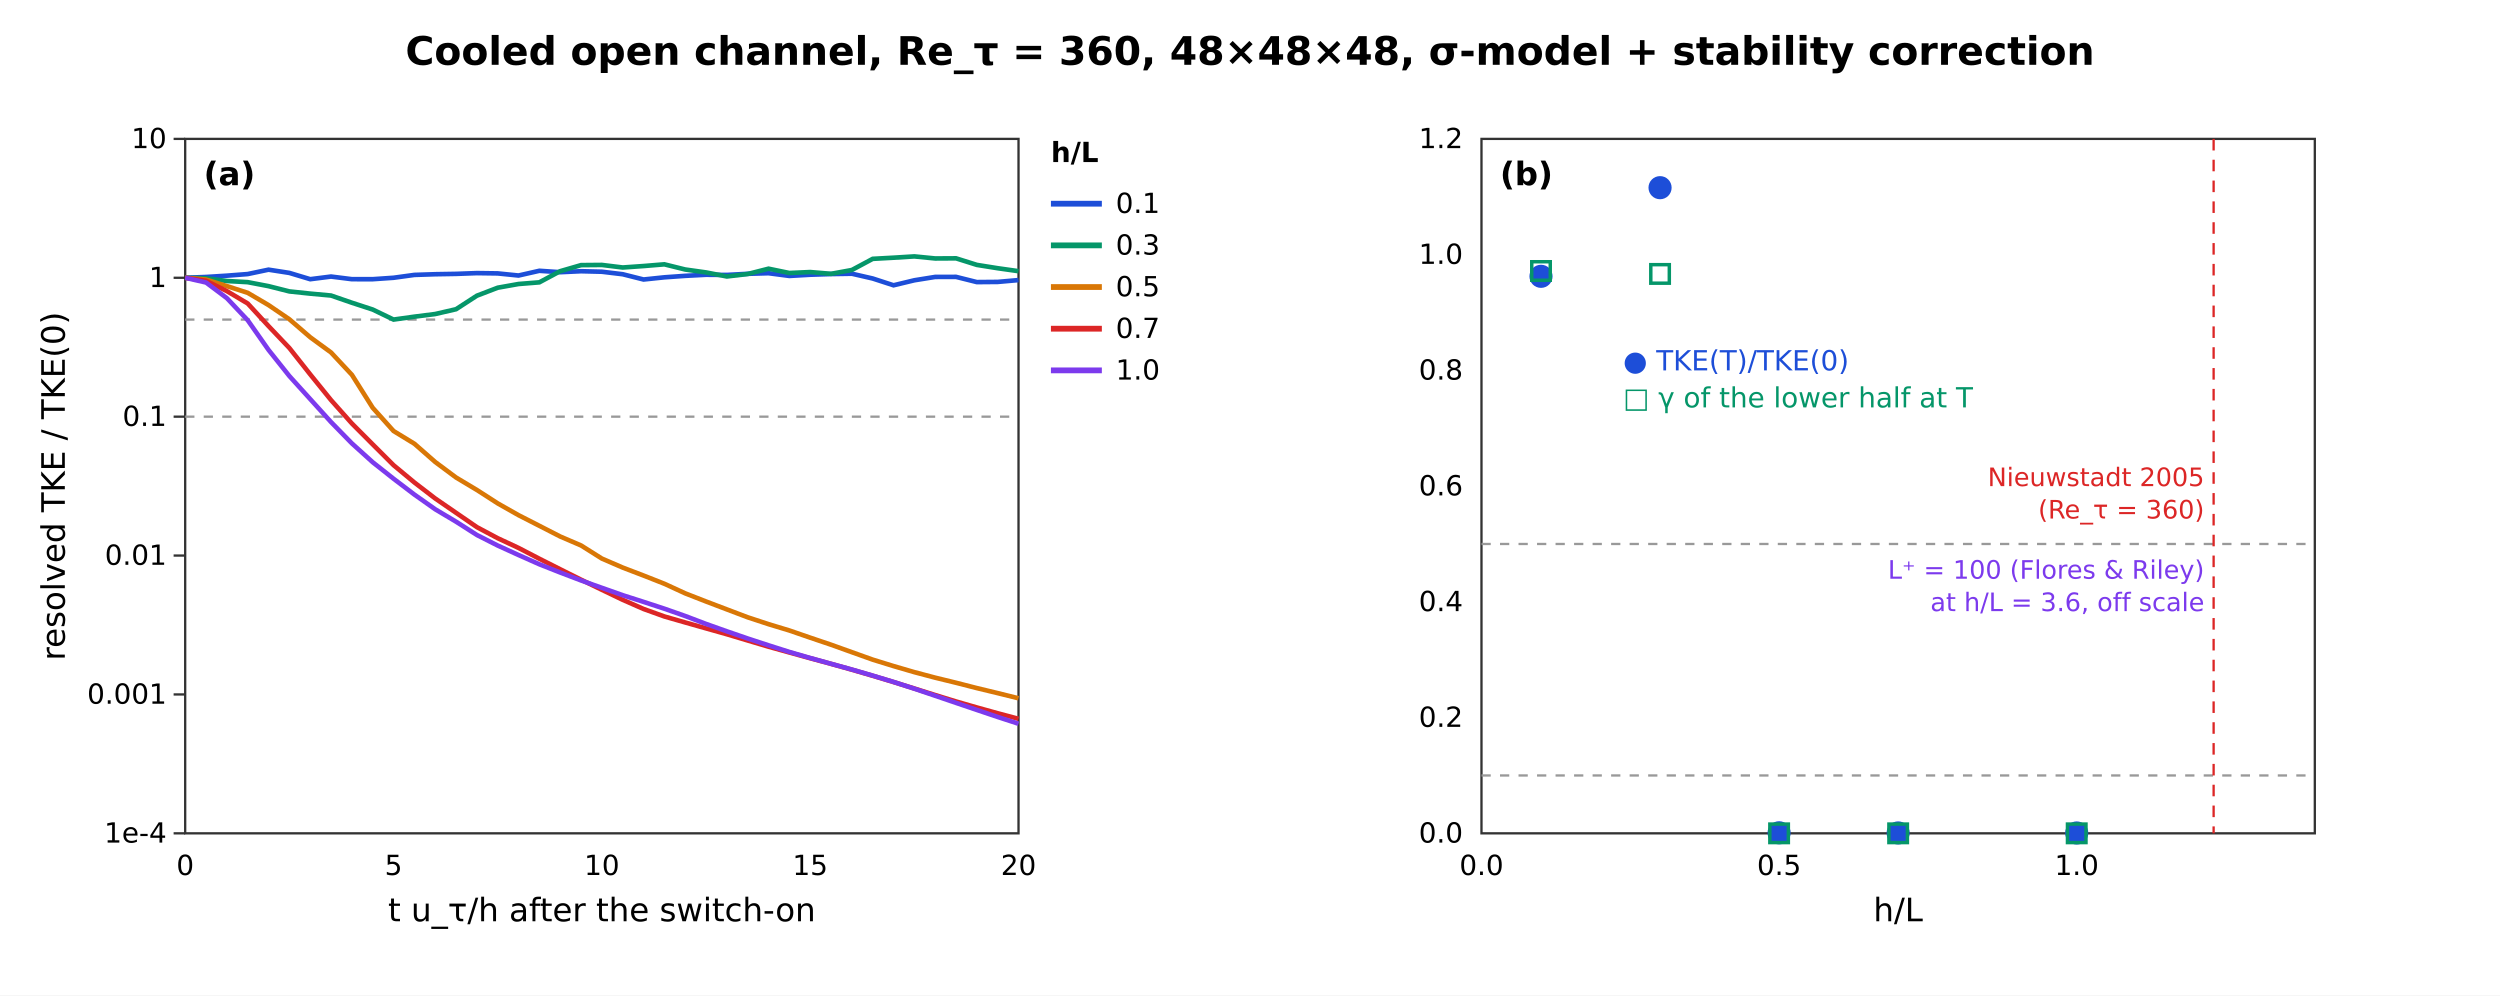
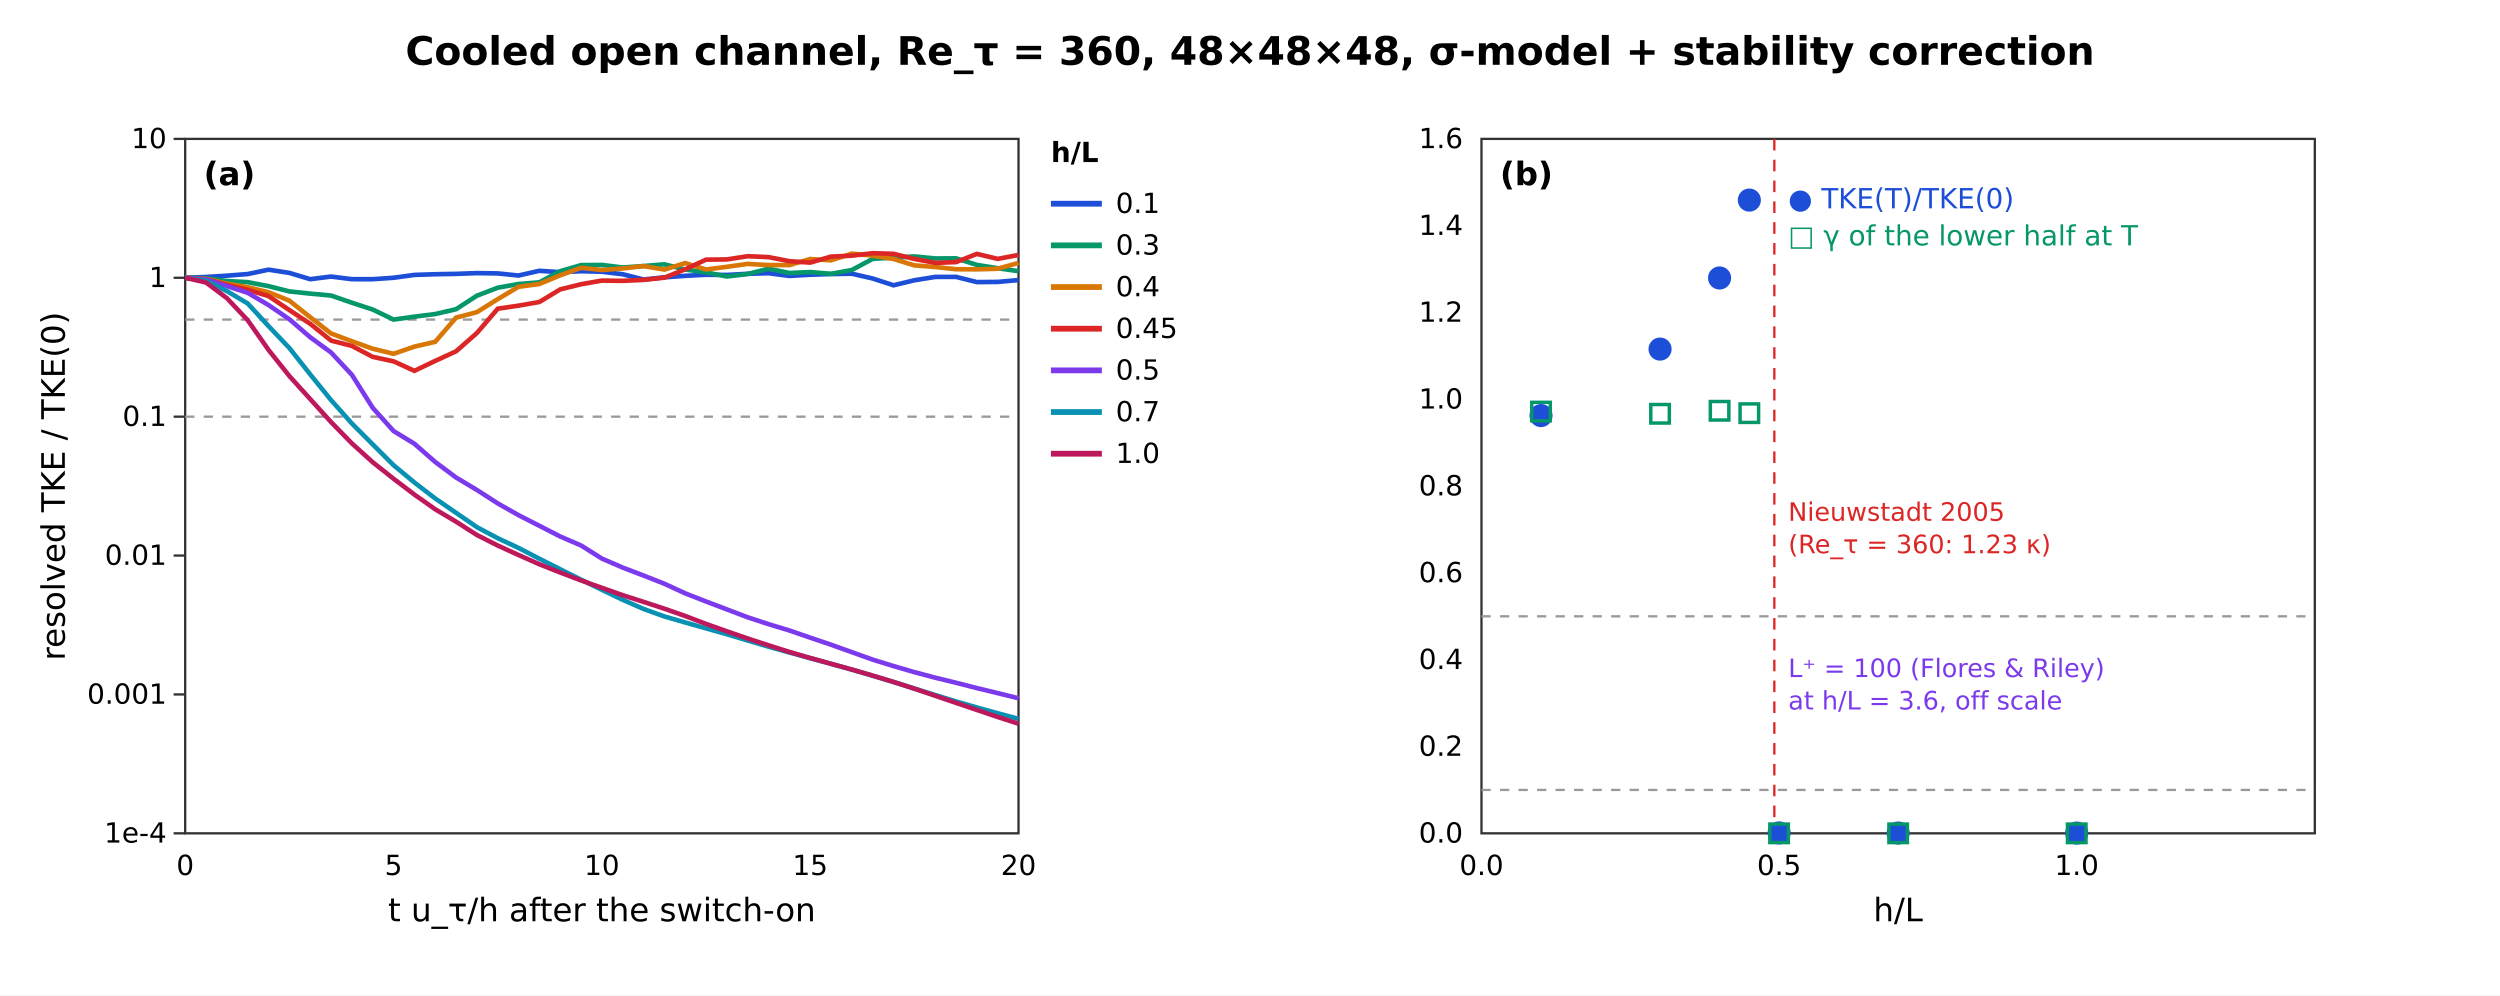
<svg xmlns="http://www.w3.org/2000/svg" width="1080" height="430" font-family="DejaVu Sans, sans-serif">
  <rect width="100%" height="100%" fill="white" />
  <text x="540.0" y="28" font-size="17" text-anchor="middle" font-weight="bold">Cooled open channel, Re_τ = 360, 48×48×48, σ-model + stability correction</text>
  <rect x="80" y="60" width="360" height="300" fill="none" stroke="#333" />
  <text x="80.0" y="378" font-size="12" text-anchor="middle">0</text>
  <text x="170.0" y="378" font-size="12" text-anchor="middle">5</text>
  <text x="260.0" y="378" font-size="12" text-anchor="middle">10</text>
  <text x="350.0" y="378" font-size="12" text-anchor="middle">15</text>
  <text x="440.0" y="378" font-size="12" text-anchor="middle">20</text>
  <line x1="75" y1="360.0" x2="80" y2="360.0" stroke="#333" />
  <text x="72" y="364.0" font-size="12" text-anchor="end">1e-4</text>
  <line x1="75" y1="300.0" x2="80" y2="300.0" stroke="#333" />
  <text x="72" y="304.0" font-size="12" text-anchor="end">0.001</text>
  <line x1="75" y1="240.0" x2="80" y2="240.0" stroke="#333" />
  <text x="72" y="244.0" font-size="12" text-anchor="end">0.01</text>
  <line x1="75" y1="180.0" x2="80" y2="180.0" stroke="#333" />
  <text x="72" y="184.0" font-size="12" text-anchor="end">0.1</text>
  <line x1="75" y1="120.0" x2="80" y2="120.0" stroke="#333" />
  <text x="72" y="124.0" font-size="12" text-anchor="end">1</text>
  <line x1="75" y1="60.0" x2="80" y2="60.0" stroke="#333" />
  <text x="72" y="64.0" font-size="12" text-anchor="end">10</text>
  <line x1="80" y1="180.0" x2="440" y2="180.0" stroke="#999" stroke-dasharray="4,4" />
  <line x1="80" y1="138.062" x2="440" y2="138.062" stroke="#999" stroke-dasharray="4,4" />
  <text x="454" y="70" font-size="12" font-weight="bold">h/L</text>
  <polyline fill="none" stroke="#1d4ed8" stroke-width="2" points="80.0,120.0 89.005,119.655 98.011,119.091 107.006,118.394 116.01,116.499 125.006,117.895 134.018,120.611 143.004,119.472 152.009,120.606 161.008,120.612 170.003,119.996 179.015,118.76 188.008,118.468 197.016,118.312 206.001,117.983 215.001,118.111 224.001,119.025 233.001,116.983 242.013,117.587 251.017,117.166 260.011,117.389 269.007,118.47 278.021,120.746 287.021,119.803 296.002,119.164 305.009,118.697 314.002,118.773 323.011,118.285 332.009,118.022 341.004,119.202 350.005,118.684 359.003,118.393 368.015,118.244 377.004,120.314 386.01,123.243 395.006,121.082 404.014,119.63 413.004,119.612 422.007,121.866 431.017,121.789 440.0,120.995" />
  <line x1="454" y1="88" x2="476" y2="88" stroke="#1d4ed8" stroke-width="2.5" />
  <text x="482" y="92" font-size="12">0.1</text>
  <polyline fill="none" stroke="#059669" stroke-width="2" points="80.0,120.0 89.02,120.215 98.015,121.398 107,121.89 116.016,123.618 125.007,125.891 134.015,126.845 143.003,127.672 152.009,130.781 161.001,133.721 170.014,138.054 179.009,136.801 188.004,135.66 197.012,133.581 206.002,127.747 215.02,124.29 224.003,122.69 233,121.971 242.001,117.15 251.005,114.535 260.018,114.453 269.017,115.56 278.001,114.931 287.004,114.189 296.003,116.424 305.002,117.689 314.013,119.437 323.02,118.371 332.011,116.074 341.015,117.936 350.001,117.531 359.015,118.292 368.004,116.644 377.008,111.82 386.006,111.324 395.004,110.765 404.001,111.655 413.014,111.601 422.017,114.437 431.01,115.874 440.0,117.147" />
  <line x1="454" y1="106" x2="476" y2="106" stroke="#059669" stroke-width="2.5" />
  <text x="482" y="110" font-size="12">0.3</text>
-   <polyline fill="none" stroke="#d97706" stroke-width="2" points="80.0,120.0 89.003,120.765 98.018,123.596 107.009,126.504 116.003,131.793 125.007,137.926 134.012,145.688 143.01,152.277 152.03,161.935 161.003,176.162 170.013,186.2 179.036,191.71 188.026,199.592 197.016,206.284 206.026,211.675 215.03,217.473 224.031,222.567 233.02,227.16 242.004,231.768 251.032,235.649 260.008,241.305 269.018,245.198 278.006,248.634 287.019,252.189 296.025,256.336 305.012,259.848 314.035,263.277 323.014,266.677 332.032,269.649 341.029,272.376 350.004,275.473 359.017,278.522 368,281.747 377.016,284.97 386.033,287.756 395.014,290.377 404.017,292.761 413.032,294.962 422,297.26 431.012,299.433 440.0,301.661" />
+   <polyline fill="none" stroke="#d97706" stroke-width="2" points="80.0,120.0 89.013,120.493 98,122.522 107.022,124.065 116.018,126.256 125.012,129.883 134.024,137.058 143.008,144.054 152.004,147.434 161.008,150.655 170.022,152.846 179.016,149.741 188.006,147.667 197.003,137.225 206.013,134.852 215.015,129.239 224.004,123.898 233,122.691 242.017,118.932 251.002,115.691 260.015,116.645 269.013,115.978 278.012,114.941 287.017,116.456 296.001,113.654 305.012,116.426 314.004,115.261 323.014,114.002 332.017,114.509 341.012,114.518 350.007,111.893 359.002,112.456 368.001,109.551 377.011,110.443 386.012,111.877 395.016,114.641 404.018,115.333 413.006,116.31 422.006,116.352 431.018,116.095 440.0,113.577" />
  <line x1="454" y1="124" x2="476" y2="124" stroke="#d97706" stroke-width="2.5" />
-   <text x="482" y="128" font-size="12">0.5</text>
-   <polyline fill="none" stroke="#dc2626" stroke-width="2" points="80.0,120.0 89.014,121.297 98.005,125.761 107.019,131.12 116.022,140.892 125.026,150.368 134.03,161.755 143.006,172.842 152.016,182.951 161.007,191.97 170.023,200.966 179.007,208.425 188.022,215.353 197.025,221.543 206.017,227.722 215.024,232.515 224.041,236.725 233.02,241.385 242.003,245.92 251.038,250.438 260.03,254.812 269.007,259.122 278.016,263.079 287.039,266.324 296.018,268.908 305.03,271.465 314.029,274.005 323.021,276.7 332.025,279.381 341.017,281.878 350.007,284.359 359.004,286.785 368.023,289.315 377.012,291.935 386.026,294.647 395,297.442 404.005,300.267 413.027,303.042 422.027,305.637 431.013,308.136 440.0,310.53" />
+   <text x="482" y="128" font-size="12">0.4</text>
+   <polyline fill="none" stroke="#dc2626" stroke-width="2" points="80.0,120.0 89.02,120.629 98.015,123.067 107.012,125.217 116.017,127.908 125.003,133.964 134.004,139.87 143.02,147.138 152.013,149.443 161.002,154.159 170.019,156.095 179.019,160.198 188.015,155.911 197.01,151.767 206.018,143.865 215.016,133.373 224.013,132.037 233.001,130.463 242.007,125.011 251.005,122.796 260.007,121.216 269.017,121.331 278.008,120.913 287.005,119.953 296.007,116.324 305.003,112.168 314.013,112.07 323.014,110.684 332.008,111.073 341.013,112.839 350.016,113.452 359.007,110.844 368.012,110.464 377.008,109.374 386.005,109.65 395.004,111.859 404.018,113.573 413.014,113.225 422.005,109.686 431.014,111.832 440.0,110.157" />
  <line x1="454" y1="142" x2="476" y2="142" stroke="#dc2626" stroke-width="2.5" />
-   <text x="482" y="146" font-size="12">0.7</text>
-   <polyline fill="none" stroke="#7c3aed" stroke-width="2" points="80.0,120.0 89.018,122.055 98.013,128.809 107.017,138.349 116.014,151.173 125.014,162.466 134.03,172.429 143.028,182.357 152.002,191.538 161.028,199.701 170.031,206.822 179.036,213.673 188.002,220.003 197.031,225.381 206.042,231.134 215.001,235.671 224.028,239.784 233.025,243.778 242.032,247.339 251.01,250.754 260.002,253.94 269.036,257.135 278.009,260.008 287.008,262.957 296.013,266.119 305.03,269.544 314.036,272.743 323.015,275.836 332.036,278.787 341.011,281.642 350.035,284.264 359.031,286.763 368.021,289.239 377.017,291.867 386.02,294.602 395.01,297.52 404.02,300.579 413.024,303.651 422.029,306.705 431.026,309.74 440.0,312.661" />
+   <text x="482" y="146" font-size="12">0.45</text>
+   <polyline fill="none" stroke="#7c3aed" stroke-width="2" points="80.0,120.0 89.003,120.765 98.018,123.596 107.009,126.504 116.003,131.793 125.007,137.926 134.012,145.688 143.01,152.277 152.03,161.935 161.003,176.162 170.013,186.2 179.036,191.71 188.026,199.592 197.016,206.284 206.026,211.675 215.03,217.473 224.031,222.567 233.02,227.16 242.004,231.768 251.032,235.649 260.008,241.305 269.018,245.198 278.006,248.634 287.019,252.189 296.025,256.336 305.012,259.848 314.035,263.277 323.014,266.677 332.032,269.649 341.029,272.376 350.004,275.473 359.017,278.522 368,281.747 377.016,284.97 386.033,287.756 395.014,290.377 404.017,292.761 413.032,294.962 422,297.26 431.012,299.433 440.0,301.661" />
  <line x1="454" y1="160" x2="476" y2="160" stroke="#7c3aed" stroke-width="2.5" />
-   <text x="482" y="164" font-size="12">1.0</text>
+   <text x="482" y="164" font-size="12">0.5</text>
+   <polyline fill="none" stroke="#0891b2" stroke-width="2" points="80.0,120.0 89.014,121.297 98.005,125.761 107.019,131.12 116.022,140.892 125.026,150.368 134.03,161.755 143.006,172.842 152.016,182.951 161.007,191.97 170.023,200.966 179.007,208.425 188.022,215.353 197.025,221.543 206.017,227.722 215.024,232.515 224.041,236.725 233.02,241.385 242.003,245.92 251.038,250.438 260.03,254.812 269.007,259.122 278.016,263.079 287.039,266.324 296.018,268.908 305.03,271.465 314.029,274.005 323.021,276.7 332.025,279.381 341.017,281.878 350.007,284.359 359.004,286.785 368.023,289.315 377.012,291.935 386.026,294.647 395,297.442 404.005,300.267 413.027,303.042 422.027,305.637 431.013,308.136 440.0,310.53" />
+   <line x1="454" y1="178" x2="476" y2="178" stroke="#0891b2" stroke-width="2.5" />
+   <text x="482" y="182" font-size="12">0.7</text>
+   <polyline fill="none" stroke="#be185d" stroke-width="2" points="80.0,120.0 89.018,122.055 98.013,128.809 107.017,138.349 116.014,151.173 125.014,162.466 134.03,172.429 143.028,182.357 152.002,191.538 161.028,199.701 170.031,206.822 179.036,213.673 188.002,220.003 197.031,225.381 206.042,231.134 215.001,235.671 224.028,239.784 233.025,243.778 242.032,247.339 251.01,250.754 260.002,253.94 269.036,257.135 278.009,260.008 287.008,262.957 296.013,266.119 305.03,269.544 314.036,272.743 323.015,275.836 332.036,278.787 341.011,281.642 350.035,284.264 359.031,286.763 368.021,289.239 377.017,291.867 386.02,294.602 395.01,297.52 404.02,300.579 413.024,303.651 422.029,306.705 431.026,309.74 440.0,312.661" />
+   <line x1="454" y1="196" x2="476" y2="196" stroke="#be185d" stroke-width="2.5" />
+   <text x="482" y="200" font-size="12">1.0</text>
  <text x="260.0" y="398" font-size="14" text-anchor="middle">t u_τ/h after the switch-on</text>
  <text x="28" y="210.0" font-size="14" text-anchor="middle" transform="rotate(-90 28,210.0)">resolved TKE / TKE(0)</text>
  <text x="88" y="80" font-size="14" font-weight="bold">(a)</text>
  <rect x="640" y="60" width="360" height="300" fill="none" stroke="#333" />
  <text x="632" y="364.0" font-size="12" text-anchor="end">0.0</text>
-   <text x="632" y="314.0" font-size="12" text-anchor="end">0.2</text>
-   <text x="632" y="264.0" font-size="12" text-anchor="end">0.4</text>
-   <text x="632" y="214.0" font-size="12" text-anchor="end">0.6</text>
-   <text x="632" y="164" font-size="12" text-anchor="end">0.8</text>
-   <text x="632" y="114.0" font-size="12" text-anchor="end">1.0</text>
-   <text x="632" y="64.0" font-size="12" text-anchor="end">1.2</text>
+   <text x="632" y="326.5" font-size="12" text-anchor="end">0.2</text>
+   <text x="632" y="289.0" font-size="12" text-anchor="end">0.4</text>
+   <text x="632" y="251.5" font-size="12" text-anchor="end">0.6</text>
+   <text x="632" y="214.0" font-size="12" text-anchor="end">0.8</text>
+   <text x="632" y="176.5" font-size="12" text-anchor="end">1.0</text>
+   <text x="632" y="139" font-size="12" text-anchor="end">1.2</text>
+   <text x="632" y="101.5" font-size="12" text-anchor="end">1.4</text>
+   <text x="632" y="64.0" font-size="12" text-anchor="end">1.6</text>
  <text x="640.0" y="378" font-size="12" text-anchor="middle">0.0</text>
  <text x="768.571" y="378" font-size="12" text-anchor="middle">0.5</text>
  <text x="897.143" y="378" font-size="12" text-anchor="middle">1.0</text>
-   <line x1="640" y1="335.0" x2="1000" y2="335.0" stroke="#999" stroke-dasharray="4,4" />
-   <line x1="640" y1="235.0" x2="1000" y2="235.0" stroke="#999" stroke-dasharray="4,4" />
-   <line x1="956.286" y1="60" x2="956.286" y2="360" stroke="#dc2626" stroke-dasharray="5,4" />
-   <text x="952.286" y="210.0" font-size="11" fill="#dc2626" text-anchor="end">Nieuwstadt 2005</text>
-   <text x="952.286" y="224.0" font-size="11" fill="#dc2626" text-anchor="end">(Re_τ = 360)</text>
-   <text x="952.286" y="250.0" font-size="11" fill="#7c3aed" text-anchor="end">L⁺ = 100 (Flores &amp; Riley)</text>
-   <text x="952.286" y="264.0" font-size="11" fill="#7c3aed" text-anchor="end">at h/L = 3.6, off scale</text>
-   <circle cx="665.714" cy="119.368" r="5" fill="#1d4ed8" />
-   <rect x="661.714" y="113.067" width="8" height="8" fill="none" stroke="#059669" stroke-width="1.5" />
-   <circle cx="717.143" cy="81.077" r="5" fill="#1d4ed8" />
-   <rect x="713.143" y="114.337" width="8" height="8" fill="none" stroke="#059669" stroke-width="1.5" />
-   <circle cx="768.571" cy="359.765" r="5" fill="#1d4ed8" />
+   <line x1="640" y1="341.25" x2="1000" y2="341.25" stroke="#999" stroke-dasharray="4,4" />
+   <line x1="640" y1="266.25" x2="1000" y2="266.25" stroke="#999" stroke-dasharray="4,4" />
+   <line x1="766.514" y1="60" x2="766.514" y2="360" stroke="#dc2626" stroke-dasharray="5,4" />
+   <text x="772.514" y="225.0" font-size="11" fill="#dc2626">Nieuwstadt 2005</text>
+   <text x="772.514" y="239.0" font-size="11" fill="#dc2626">(Re_τ = 360: 1.23 κ)</text>
+   <text x="772.514" y="292.5" font-size="11" fill="#7c3aed">L⁺ = 100 (Flores &amp; Riley)</text>
+   <text x="772.514" y="306.5" font-size="11" fill="#7c3aed">at h/L = 3.6, off scale</text>
+   <circle cx="665.714" cy="179.526" r="5" fill="#1d4ed8" />
+   <rect x="661.714" y="173.8" width="8" height="8" fill="none" stroke="#059669" stroke-width="1.5" />
+   <circle cx="717.143" cy="150.808" r="5" fill="#1d4ed8" />
+   <rect x="713.143" y="174.753" width="8" height="8" fill="none" stroke="#059669" stroke-width="1.5" />
+   <circle cx="742.857" cy="120.087" r="5" fill="#1d4ed8" />
+   <rect x="738.857" y="173.454" width="8" height="8" fill="none" stroke="#059669" stroke-width="1.5" />
+   <circle cx="755.714" cy="86.439" r="5" fill="#1d4ed8" />
+   <rect x="751.714" y="174.488" width="8" height="8" fill="none" stroke="#059669" stroke-width="1.5" />
+   <circle cx="768.571" cy="359.824" r="5" fill="#1d4ed8" />
  <rect x="764.571" y="356.0" width="8" height="8" fill="none" stroke="#059669" stroke-width="1.5" />
-   <circle cx="820.0" cy="359.833" r="5" fill="#1d4ed8" />
+   <circle cx="820.0" cy="359.875" r="5" fill="#1d4ed8" />
  <rect x="816.0" y="356.0" width="8" height="8" fill="none" stroke="#059669" stroke-width="1.5" />
-   <circle cx="897.143" cy="359.846" r="5" fill="#1d4ed8" />
+   <circle cx="897.143" cy="359.885" r="5" fill="#1d4ed8" />
  <rect x="893.143" y="356.0" width="8" height="8" fill="none" stroke="#059669" stroke-width="1.5" />
-   <text x="701.2" y="160" font-size="12" fill="#1d4ed8">● TKE(T)/TKE(0)</text>
-   <text x="701.2" y="176" font-size="12" fill="#059669">□ γ of the lower half at T</text>
+   <text x="772.514" y="90" font-size="12" fill="#1d4ed8">● TKE(T)/TKE(0)</text>
+   <text x="772.514" y="106" font-size="12" fill="#059669">□ γ of the lower half at T</text>
  <text x="820.0" y="398" font-size="14" text-anchor="middle">h/L</text>
  <text x="648" y="80" font-size="14" font-weight="bold">(b)</text>
</svg>
